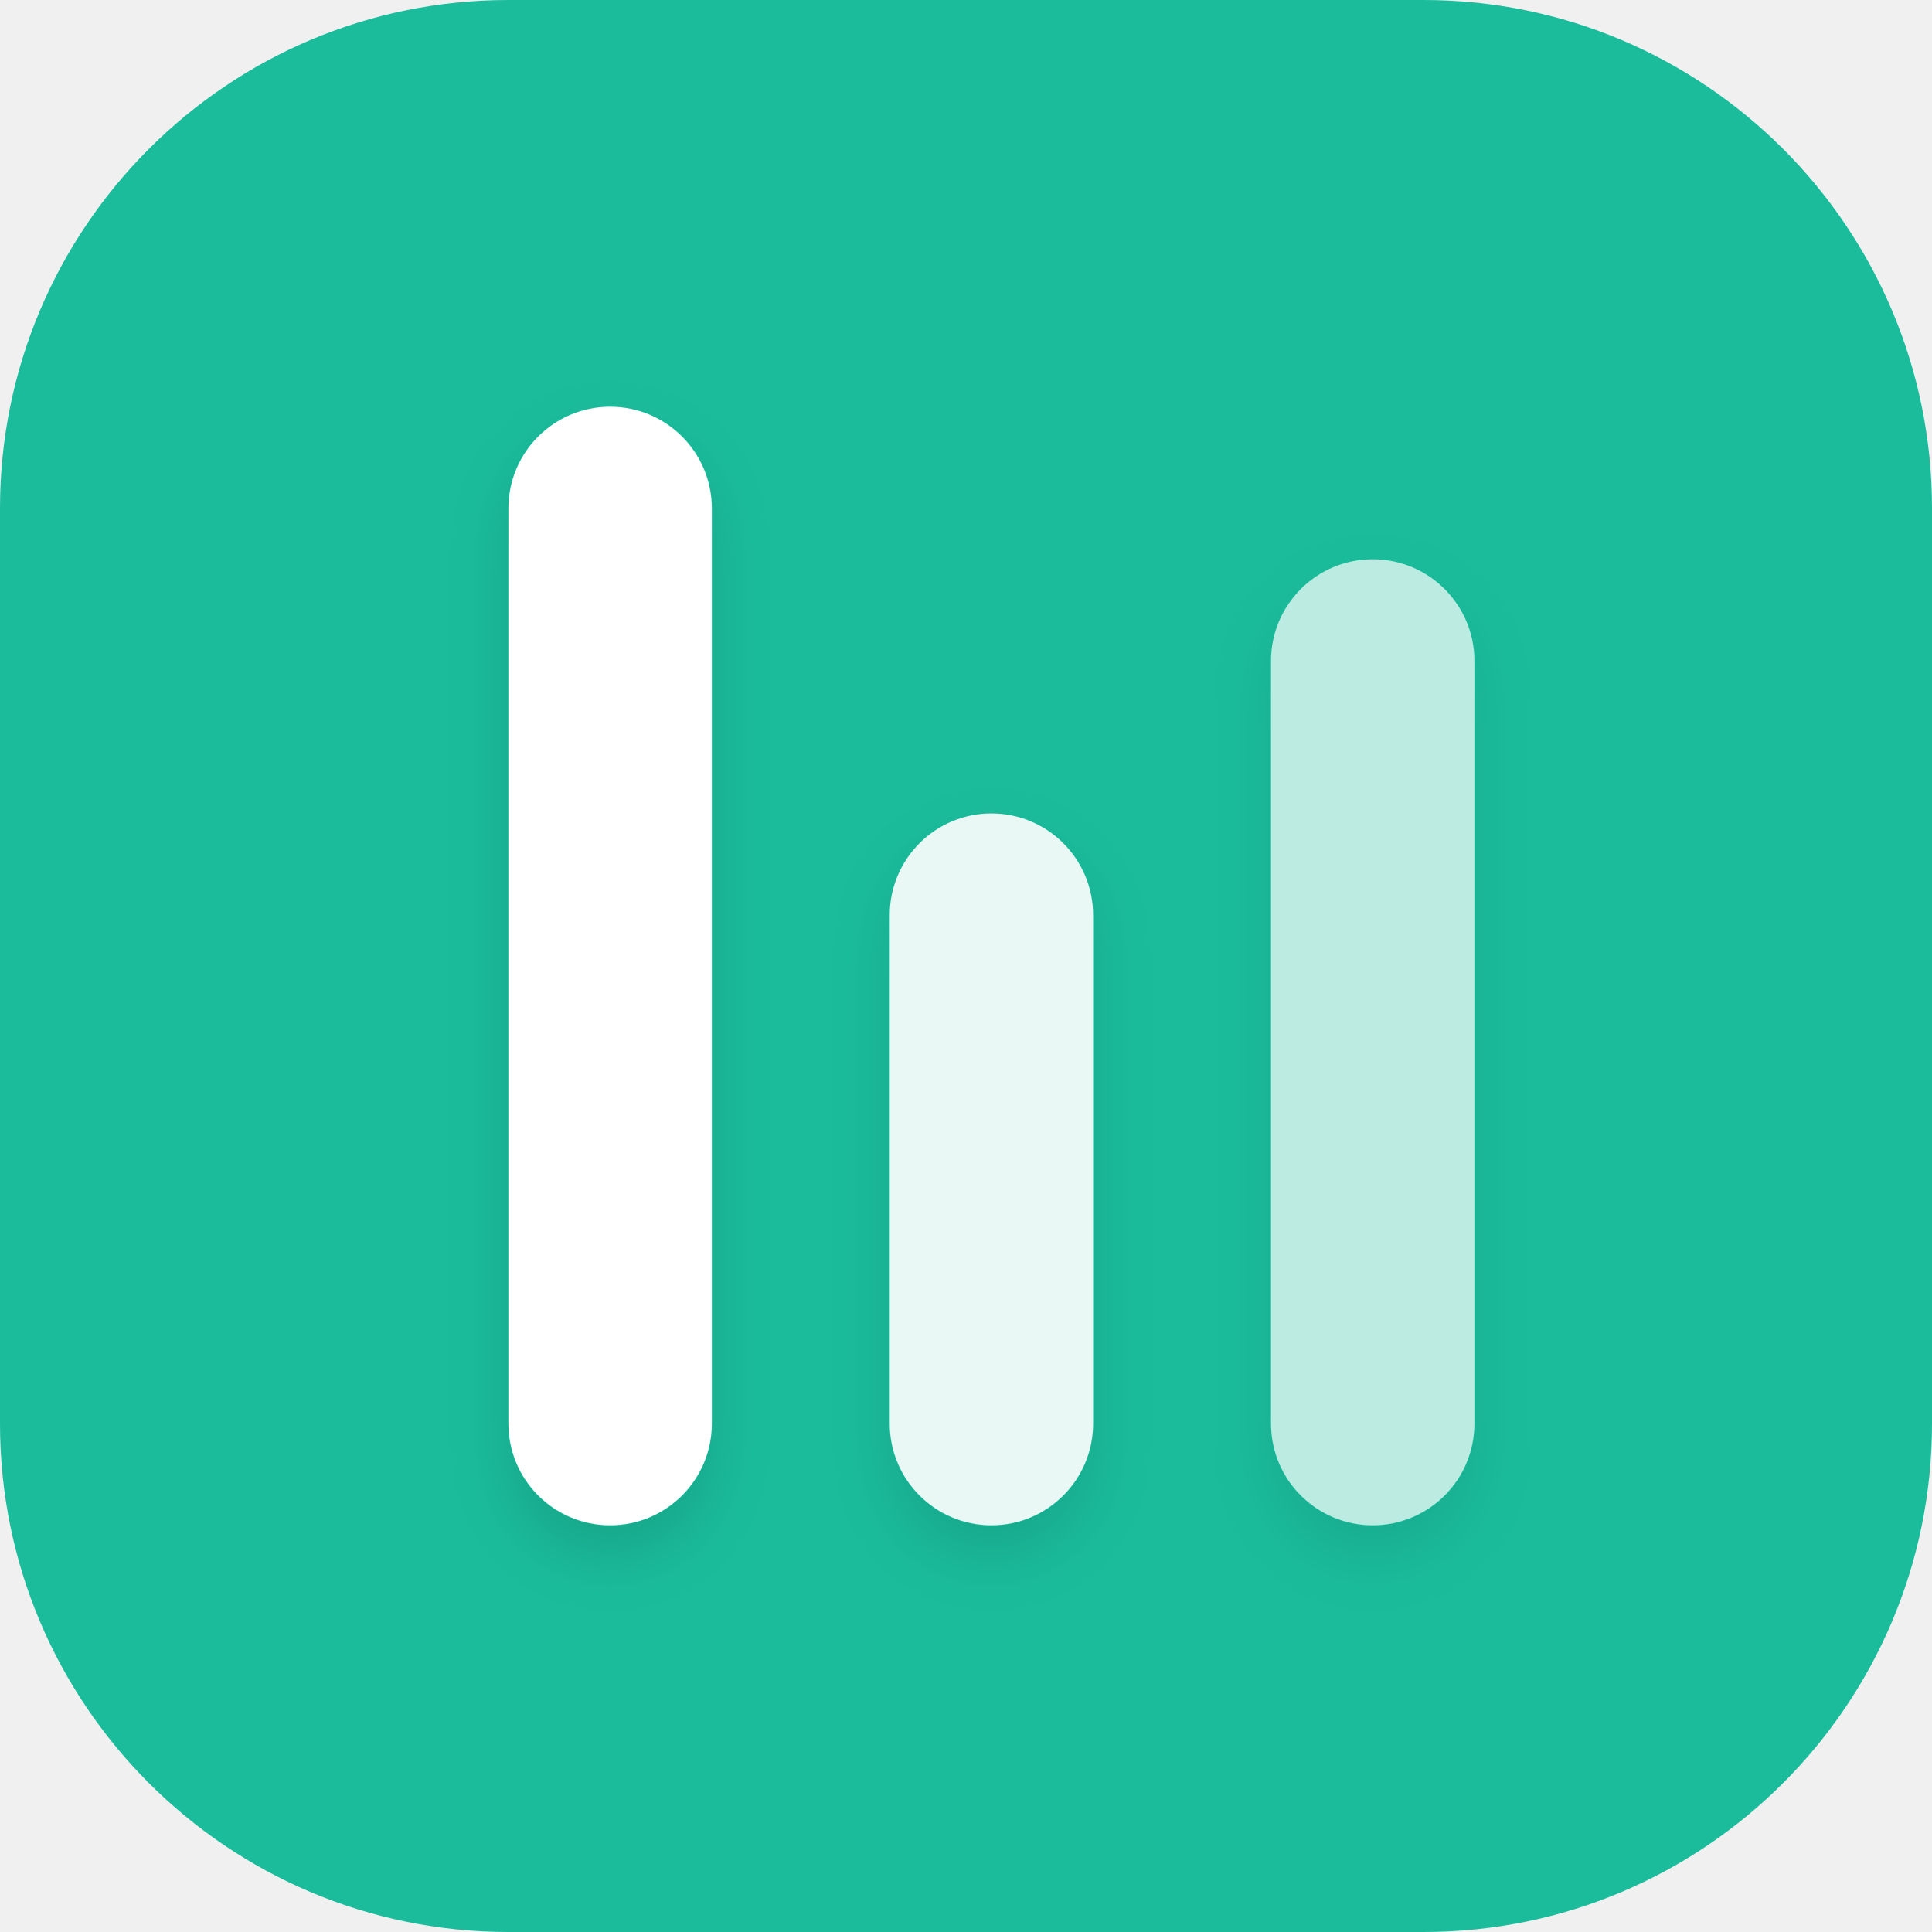
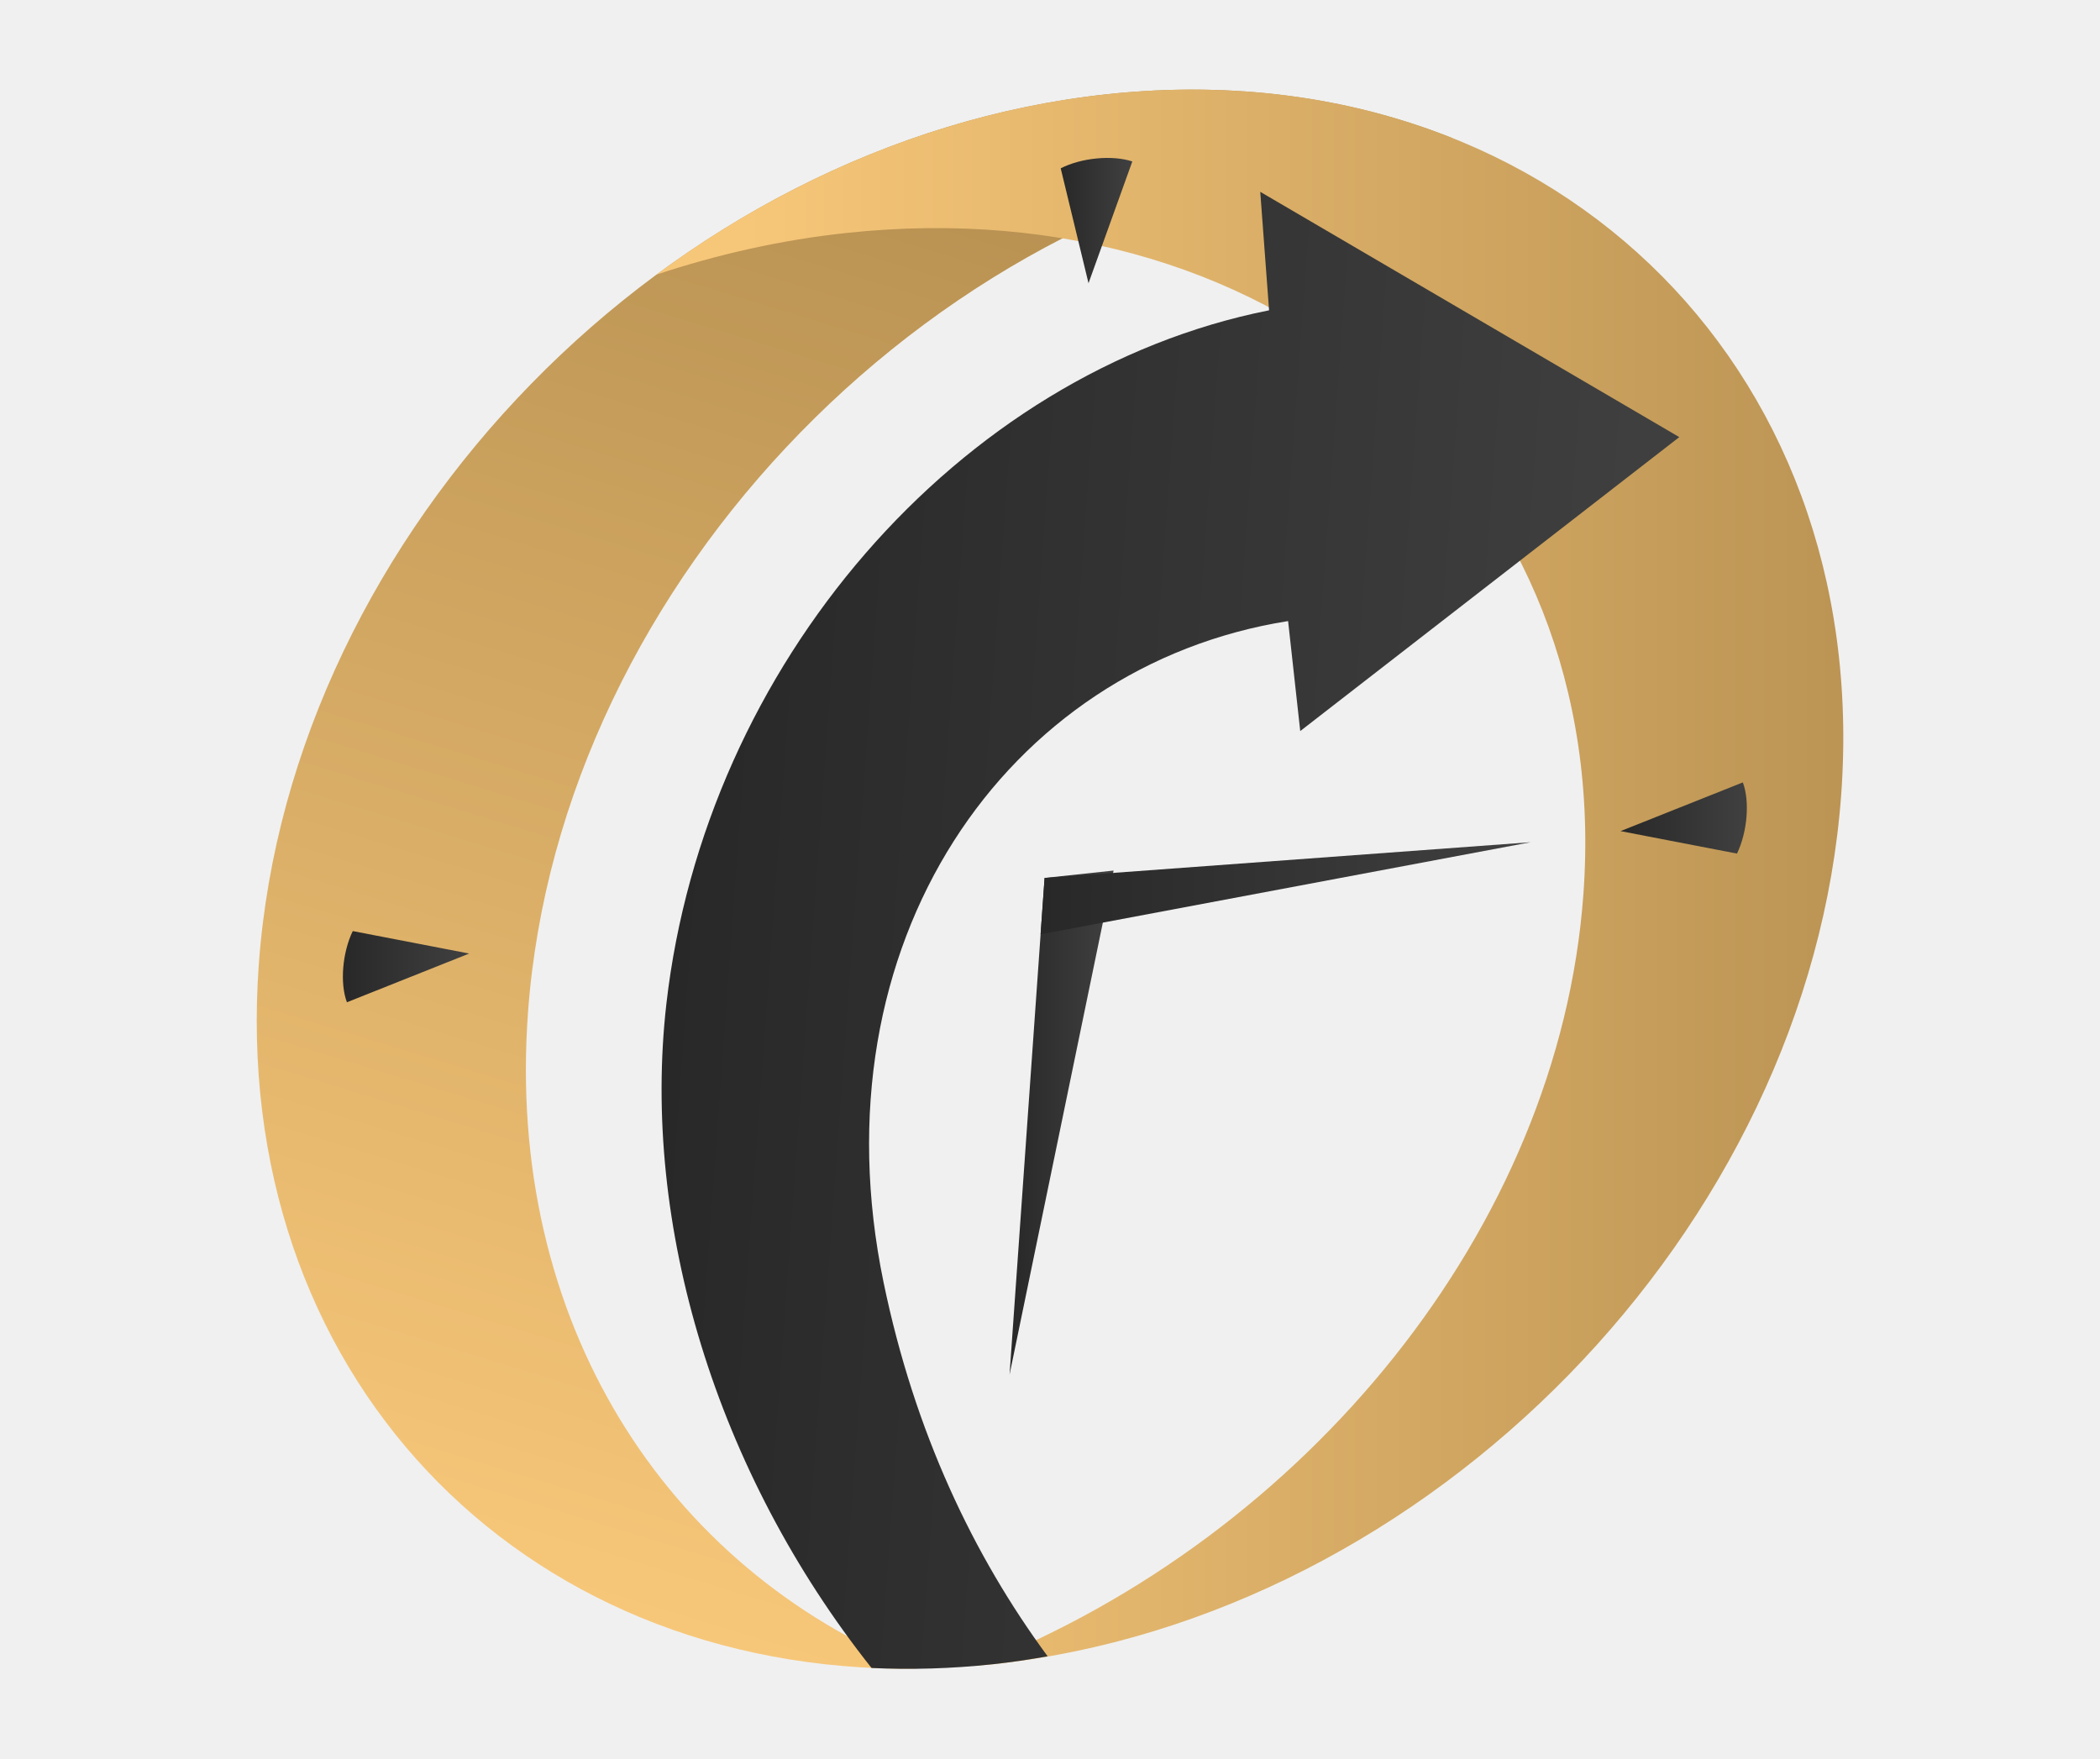
- <svg xmlns="http://www.w3.org/2000/svg" width="32" height="32" viewBox="0 0 32 32" fill="none">
-   <path d="M0 8.421C0 3.77 3.77 0 8.421 0H23.579C28.23 0 32 3.77 32 8.421V23.579C32 28.23 28.23 32 23.579 32H8.421C3.77 32 0 28.23 0 23.579V8.421Z" fill="#1abc9c" />
-   <g filter="url(#filter0_d_521_14078)">
-     <path d="M8.421 8.421C8.421 7.491 9.175 6.737 10.106 6.737V6.737C11.036 6.737 11.79 7.491 11.79 8.421V23.579C11.79 24.509 11.036 25.263 10.106 25.263V25.263C9.175 25.263 8.421 24.509 8.421 23.579V8.421Z" fill="white" />
+ <svg xmlns="http://www.w3.org/2000/svg" version="1.1" x="0px" y="0px" viewBox="0 0 500 418.67" style="enable-background:new 0 0 500 418.67;" xml:space="preserve">
+   <style type="text/css">
+ 	.st0{fill:url(#SVGID_1_);}
+ 	.st1{fill:url(#SVGID_2_);}
+ 	.st2{fill:url(#SVGID_3_);}
+ 	.st3{fill:url(#SVGID_4_);}
+ 	.st4{fill:url(#SVGID_5_);}
+ 	.st5{fill:url(#SVGID_6_);}
+ 	.st6{fill:url(#SVGID_7_);}
+ 	.st7{fill:url(#SVGID_8_);}
+ </style>
+   <g id="Layer_2">
+ </g>
+   <g id="Layer_1">
+     <g>
+       <g>
+         <linearGradient id="SVGID_1_" gradientUnits="userSpaceOnUse" x1="230.313" y1="36.017" x2="125.807" y2="378.039">
+           <stop offset="0" style="stop-color:#B79051" />
+           <stop offset="1" style="stop-color:#F7C779" />
+         </linearGradient>
+         <path class="st0" d="M125.71,241.09c7.52-103.22,97.96-195.93,202-207.05c6.19-0.66,12.28-1,18.27-1.07     c-24.33-9.76-52.25-13.76-82.35-10.54c-104.04,11.13-194.47,103.83-202,207.05c-7.08,97.09,61.72,168.88,156.48,167.82     C158.35,373.34,120.36,314.45,125.71,241.09z" />
+         <linearGradient id="SVGID_2_" gradientUnits="userSpaceOnUse" x1="176.26" y1="208.939" x2="458.824" y2="208.939">
+           <stop offset="0" style="stop-color:#F7C779" />
+           <stop offset="1" style="stop-color:#B79051" />
+         </linearGradient>
+         <path class="st1" d="M263.62,22.43c-38.88,4.16-75.85,19.71-107.31,42.95c14.63-4.86,29.79-8.26,45.26-9.92     C305.61,44.34,384.15,114.83,377,212.93c-5.8,79.56-66.2,152.84-144.32,183.62c1.24-0.11,2.46-0.17,3.7-0.3     c104.04-11.13,194.47-103.83,202-207.05C445.9,85.96,367.66,11.3,263.62,22.43z" />
+         <g>
+           <linearGradient id="SVGID_3_" gradientUnits="userSpaceOnUse" x1="252.551" y1="52.518" x2="269.604" y2="52.518">
+             <stop offset="0" style="stop-color:#282828" />
+             <stop offset="0.957" style="stop-color:#3F3F3F" />
+           </linearGradient>
+           <path class="st2" d="M252.55,40.08l6.62,27.35l10.43-28.99C264.87,36.88,257.48,37.54,252.55,40.08z" />
+           <linearGradient id="SVGID_4_" gradientUnits="userSpaceOnUse" x1="81.638" y1="230.152" x2="111.703" y2="230.152">
+             <stop offset="0" style="stop-color:#282828" />
+             <stop offset="0.957" style="stop-color:#3F3F3F" />
+           </linearGradient>
+           <path class="st3" d="M82.6,238.63l29.11-11.6l-27.72-5.35C81.53,226.75,80.89,234.1,82.6,238.63z" />
+           <linearGradient id="SVGID_5_" gradientUnits="userSpaceOnUse" x1="385.851" y1="194.753" x2="415.916" y2="194.753">
+             <stop offset="0" style="stop-color:#282828" />
+             <stop offset="0.957" style="stop-color:#3F3F3F" />
+           </linearGradient>
+           <path class="st4" d="M414.96,186.28l-29.11,11.6l27.72,5.35C416.02,198.16,416.67,190.81,414.96,186.28z" />
+           <g>
+             <linearGradient id="SVGID_6_" gradientUnits="userSpaceOnUse" x1="240.368" y1="267.273" x2="265.142" y2="267.273">
+               <stop offset="0" style="stop-color:#282828" />
+               <stop offset="0.957" style="stop-color:#3F3F3F" />
+             </linearGradient>
+             <polygon class="st5" points="248.71,209.03 240.37,327.27 265.14,207.27      " />
+             <linearGradient id="SVGID_7_" gradientUnits="userSpaceOnUse" x1="247.759" y1="211.485" x2="364.452" y2="211.485">
+               <stop offset="0" style="stop-color:#282828" />
+               <stop offset="0.957" style="stop-color:#3F3F3F" />
+             </linearGradient>
+             <polyline class="st6" points="247.76,222.45 364.45,200.52 248.71,209.03      " />
+           </g>
+         </g>
+         <linearGradient id="SVGID_8_" gradientUnits="userSpaceOnUse" x1="172.234" y1="292.268" x2="403.704" y2="292.268" gradientTransform="matrix(1.0079 -0.1078 -0.0729 1 6.6926 -41.0616)">
+           <stop offset="0" style="stop-color:#282828" />
+           <stop offset="0.957" style="stop-color:#3F3F3F" />
+         </linearGradient>
+         <path class="st7" d="M249.44,394.35c-17.66-23.97-31.67-53.31-39.06-89c-16.73-80.86,29.14-146.84,96.31-157.48l2.89,26.19     l90.25-69.99l-99.77-58.4l2.1,28.21c-74.1,14.77-134.29,84.5-143.5,165.14c-6,52.54,11.82,111.45,48.85,158.11     c9.36,0.44,18.99,0.17,28.87-0.89C240.76,395.77,245.11,395.11,249.44,394.35z" />
+       </g>
+     </g>
  </g>
-   <g opacity="0.9" filter="url(#filter1_d_521_14078)">
-     <path d="M14.737 15.158C14.737 14.227 15.491 13.473 16.421 13.473V13.473C17.351 13.473 18.105 14.227 18.105 15.158V23.579C18.105 24.509 17.351 25.263 16.421 25.263V25.263C15.491 25.263 14.737 24.509 14.737 23.579V15.158Z" fill="white" />
-   </g>
-   <g opacity="0.7" filter="url(#filter2_d_521_14078)">
-     <path d="M21.052 10.947C21.052 10.017 21.806 9.263 22.736 9.263V9.263C23.667 9.263 24.421 10.017 24.421 10.947V23.578C24.421 24.509 23.667 25.263 22.736 25.263V25.263C21.806 25.263 21.052 24.509 21.052 23.578V10.947Z" fill="white" />
-   </g>
-   <defs>
-     <filter id="filter0_d_521_14078" x="7.421" y="6.237" width="5.369" height="20.526" filterUnits="userSpaceOnUse" color-interpolation-filters="sRGB">
-       <feFlood flood-opacity="0" result="BackgroundImageFix" />
-       <feColorMatrix in="SourceAlpha" type="matrix" values="0 0 0 0 0 0 0 0 0 0 0 0 0 0 0 0 0 0 127 0" result="hardAlpha" />
-       <feOffset dy="0.5" />
-       <feGaussianBlur stdDeviation="0.5" />
-       <feComposite in2="hardAlpha" operator="out" />
-       <feColorMatrix type="matrix" values="0 0 0 0 0 0 0 0 0 0 0 0 0 0 0 0 0 0 0.12 0" />
-       <feBlend mode="normal" in2="BackgroundImageFix" result="effect1_dropShadow_521_14078" />
-       <feBlend mode="normal" in="SourceGraphic" in2="effect1_dropShadow_521_14078" result="shape" />
-     </filter>
-     <filter id="filter1_d_521_14078" x="13.737" y="12.973" width="5.369" height="13.79" filterUnits="userSpaceOnUse" color-interpolation-filters="sRGB">
-       <feFlood flood-opacity="0" result="BackgroundImageFix" />
-       <feColorMatrix in="SourceAlpha" type="matrix" values="0 0 0 0 0 0 0 0 0 0 0 0 0 0 0 0 0 0 127 0" result="hardAlpha" />
-       <feOffset dy="0.5" />
-       <feGaussianBlur stdDeviation="0.5" />
-       <feComposite in2="hardAlpha" operator="out" />
-       <feColorMatrix type="matrix" values="0 0 0 0 0 0 0 0 0 0 0 0 0 0 0 0 0 0 0.12 0" />
-       <feBlend mode="normal" in2="BackgroundImageFix" result="effect1_dropShadow_521_14078" />
-       <feBlend mode="normal" in="SourceGraphic" in2="effect1_dropShadow_521_14078" result="shape" />
-     </filter>
-     <filter id="filter2_d_521_14078" x="20.052" y="8.763" width="5.369" height="18" filterUnits="userSpaceOnUse" color-interpolation-filters="sRGB">
-       <feFlood flood-opacity="0" result="BackgroundImageFix" />
-       <feColorMatrix in="SourceAlpha" type="matrix" values="0 0 0 0 0 0 0 0 0 0 0 0 0 0 0 0 0 0 127 0" result="hardAlpha" />
-       <feOffset dy="0.5" />
-       <feGaussianBlur stdDeviation="0.5" />
-       <feComposite in2="hardAlpha" operator="out" />
-       <feColorMatrix type="matrix" values="0 0 0 0 0 0 0 0 0 0 0 0 0 0 0 0 0 0 0.12 0" />
-       <feBlend mode="normal" in2="BackgroundImageFix" result="effect1_dropShadow_521_14078" />
-       <feBlend mode="normal" in="SourceGraphic" in2="effect1_dropShadow_521_14078" result="shape" />
-     </filter>
-   </defs>
</svg>
